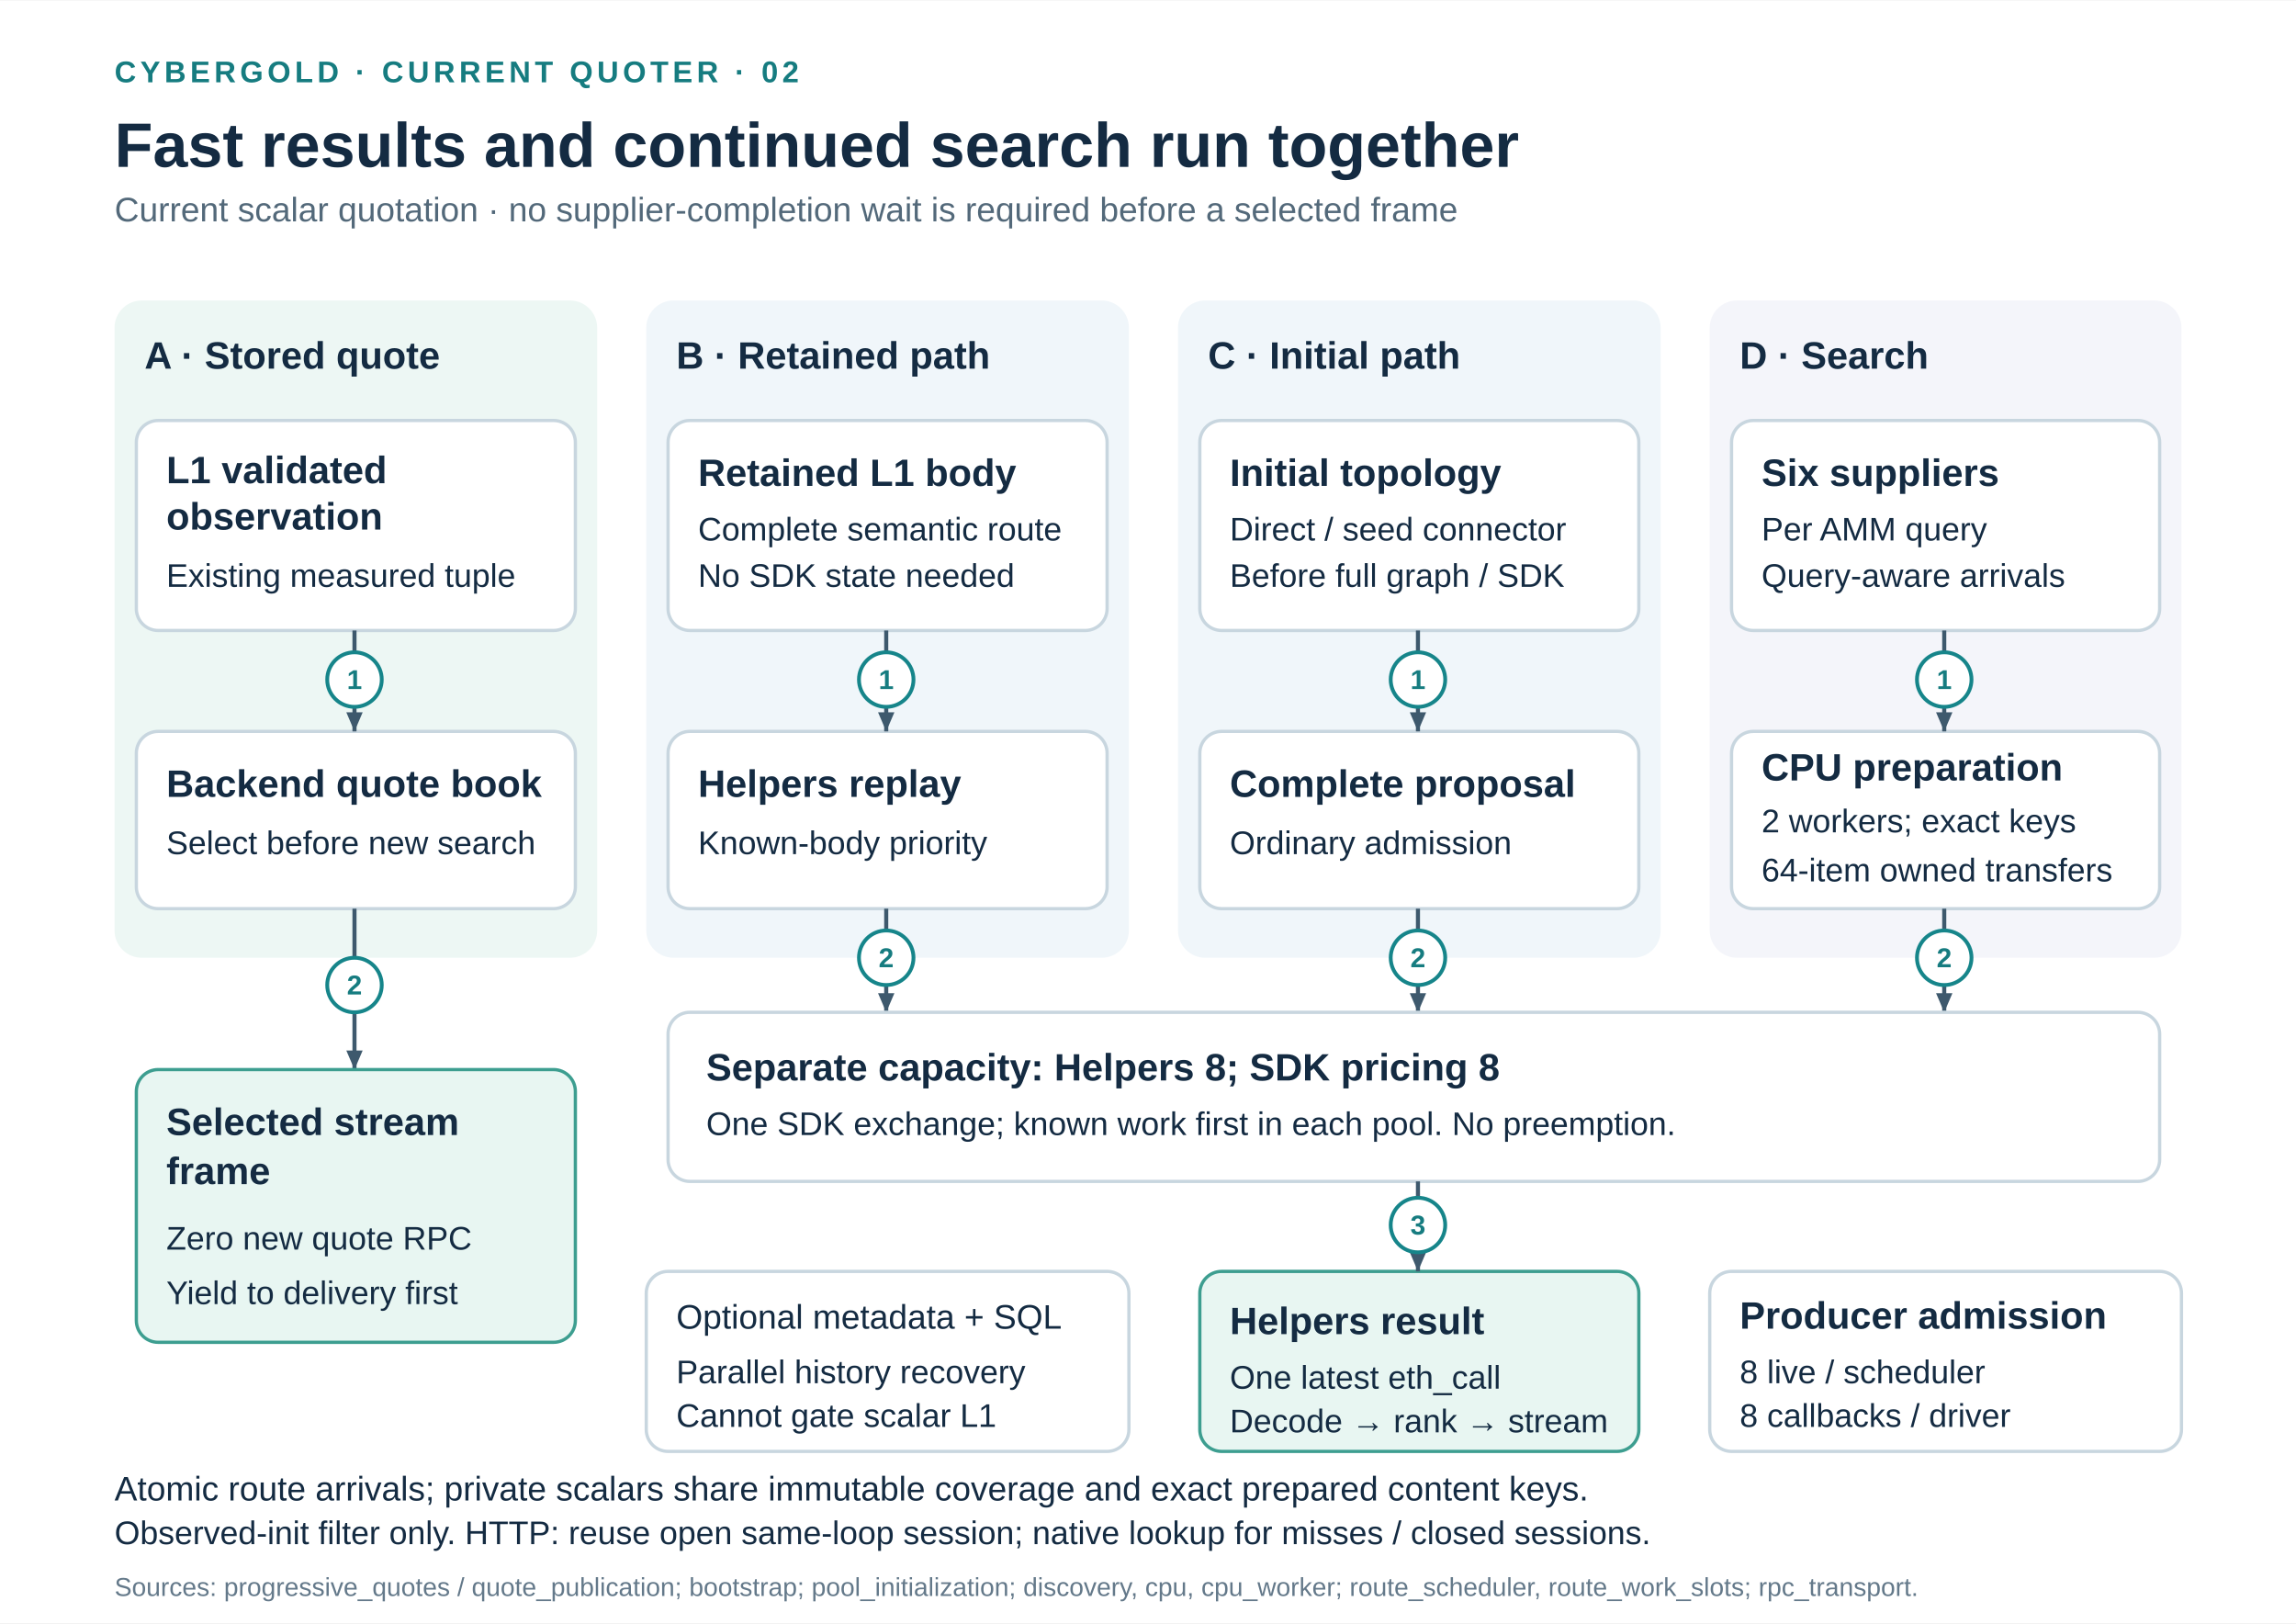
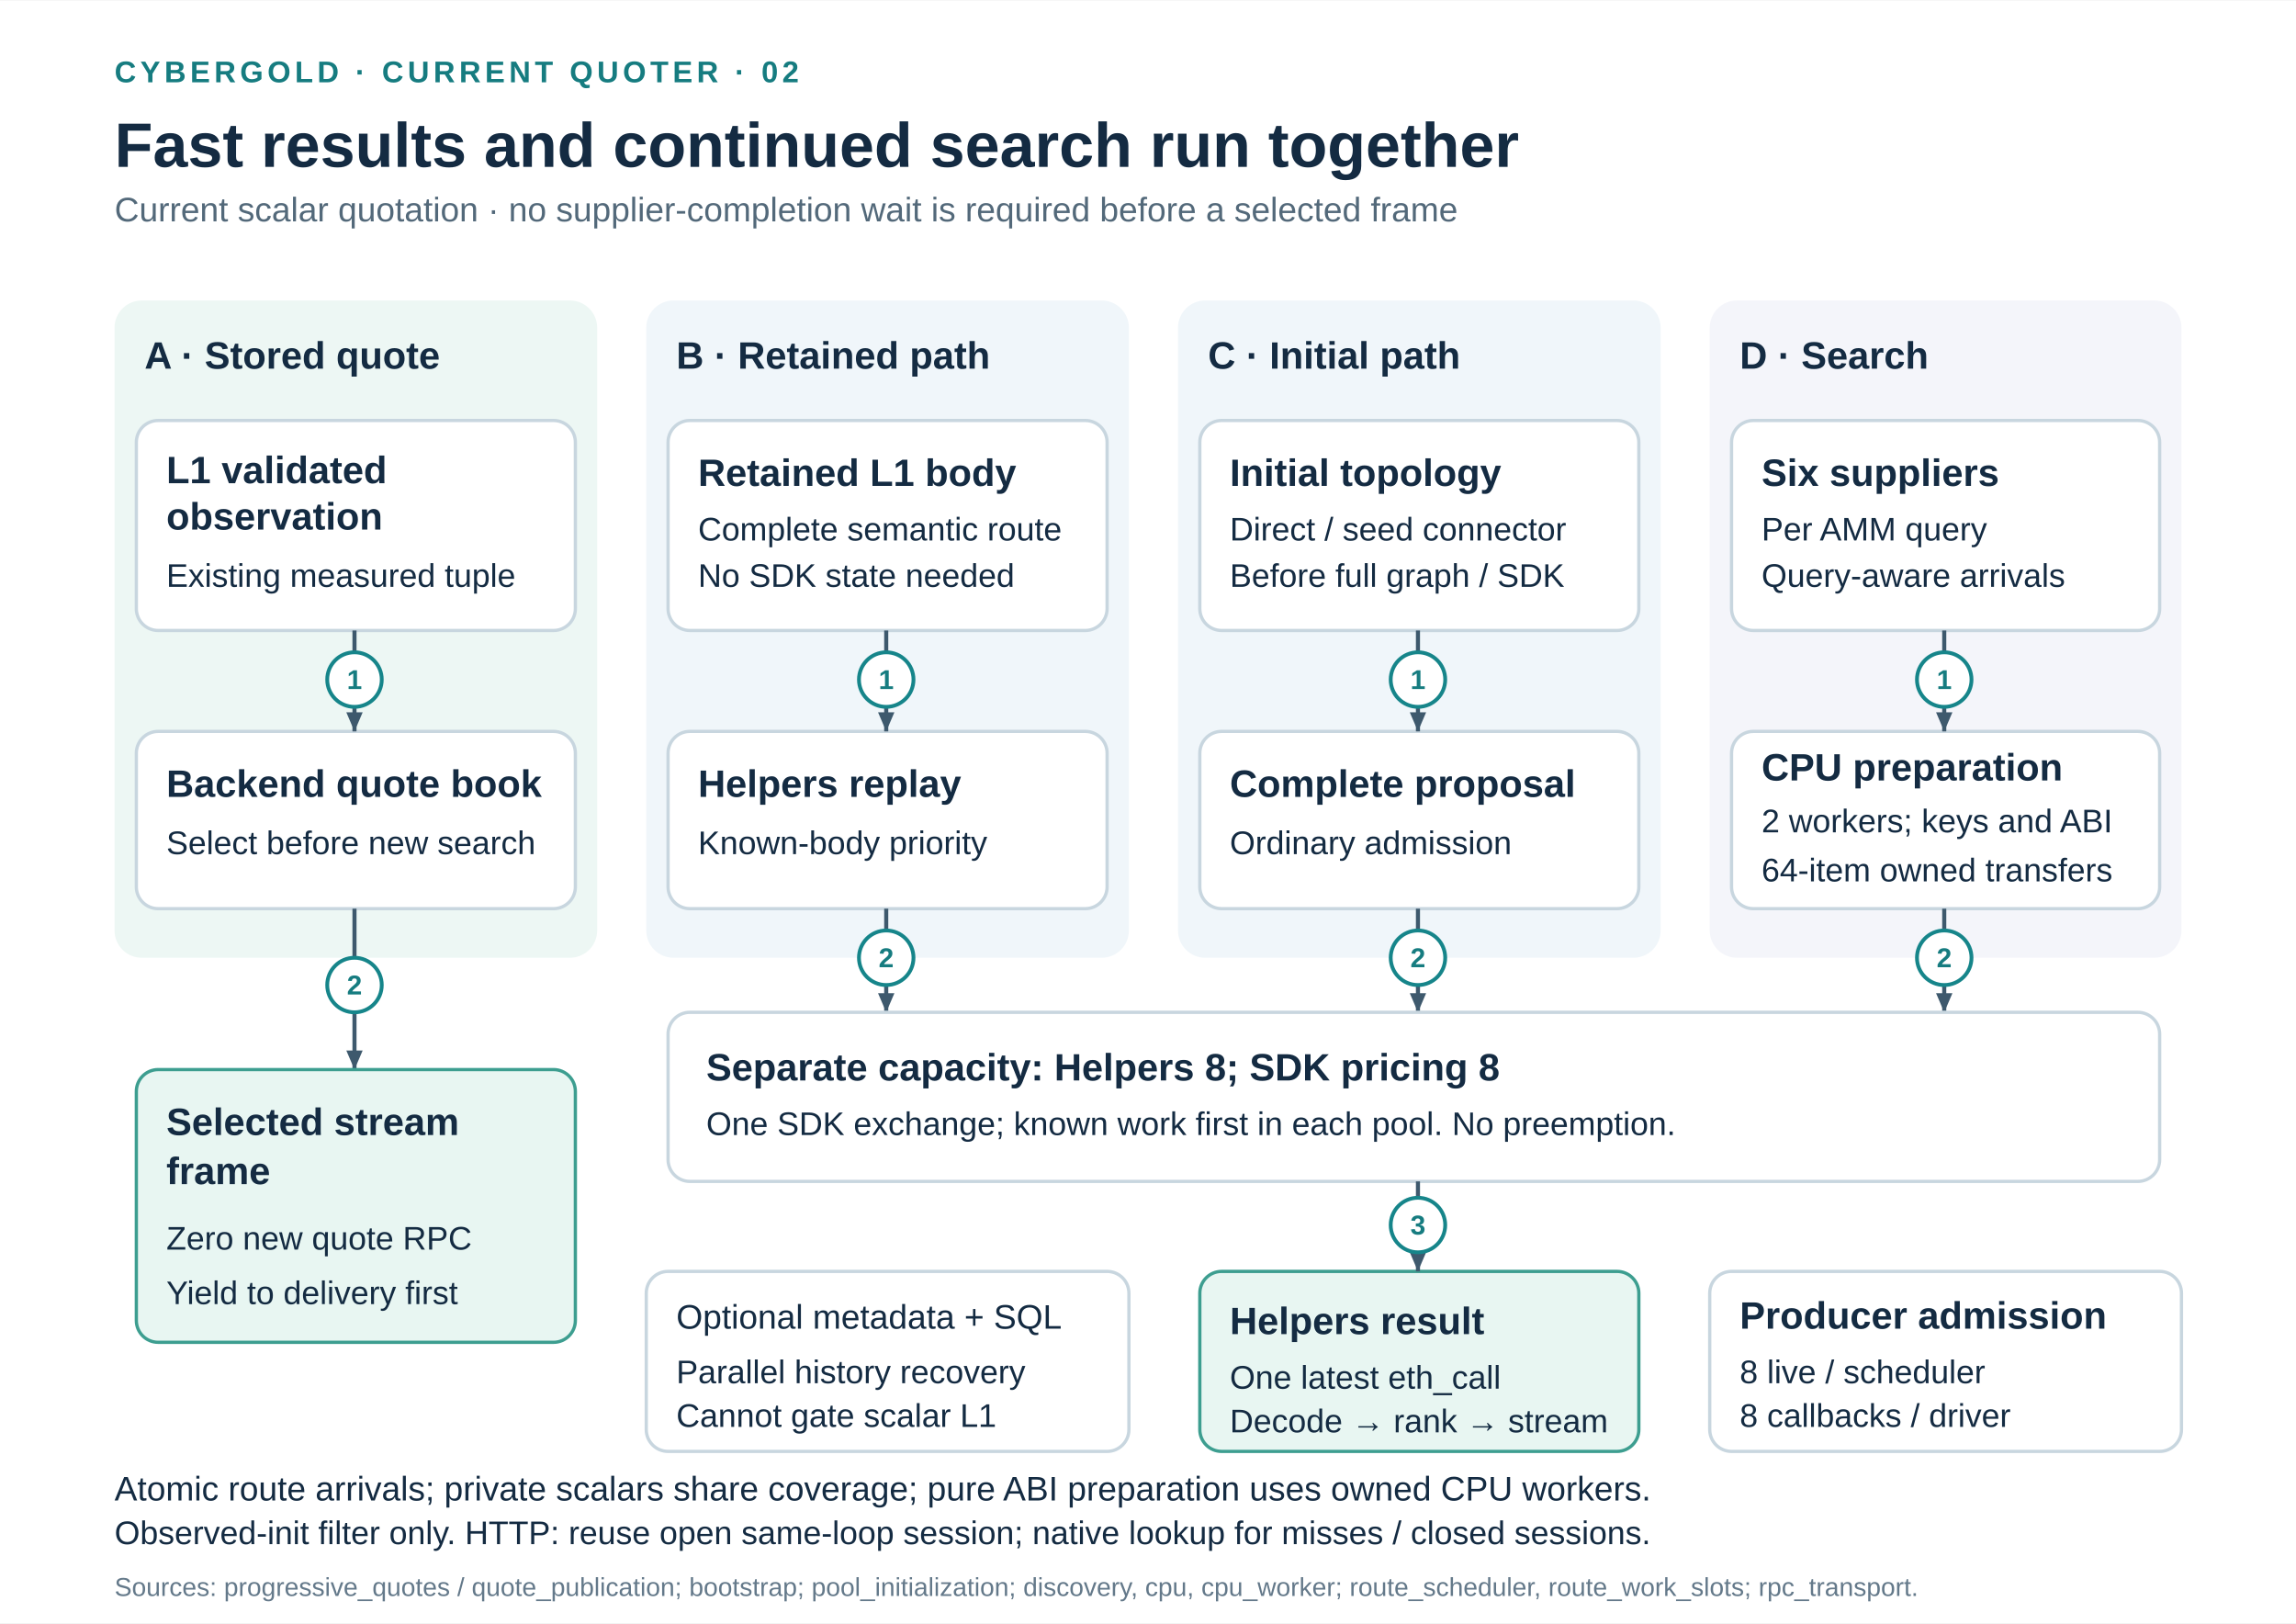
<svg xmlns="http://www.w3.org/2000/svg" width="297mm" height="210mm" viewBox="0 0 842 595" role="img" aria-labelledby="title desc">
  <defs>
    <marker id="arrow" markerWidth="8" markerHeight="8" refX="7" refY="4" orient="auto">
      <path d="M0 0 L8 4 L0 8 Z" fill="#3e596d" />
    </marker>
    <style>
    text{font-family:Arial,Helvetica,sans-serif;fill:#142b42}
    .eyebrow{font-size:11px;font-weight:700;letter-spacing:1.5px;fill:#167c80}
    .title{font-size:23px;font-weight:700}
    .subtitle{font-size:12.5px;fill:#53697a}
    .lane-label{font-size:10px;font-weight:700;letter-spacing:1.2px;fill:#53697a}
    .node{fill:#fff;stroke:#c8d6df;stroke-width:1.2}
    .fresh{fill:#e8f6f2;stroke:#3d9e90;stroke-width:1.2}
    .heading{font-size:14px;font-weight:700}
    .body{font-size:12px}
    .body-large{font-size:12.5px}
    .muted{fill:#53697a}
    .line{fill:none;stroke:#3e596d;stroke-width:1.5}
    .bus{fill:none;stroke:#3e596d;stroke-width:1.5}
    .dashed{fill:none;stroke:#8a9cab;stroke-width:1.3;stroke-dasharray:4 4}
    .step{fill:#fff;stroke:#16858a;stroke-width:1.4}
    .step-text{font-size:10px;font-weight:700;fill:#167c80;text-anchor:middle;dominant-baseline:central}
    .source{font-size:9.5px;fill:#64798a}
  </style>
  </defs>
  <rect width="842" height="595" fill="#fff" />
  <text x="42" y="30" class="eyebrow">CYBERGOLD · CURRENT QUOTER · 02</text>
  <text x="42" y="61" class="title">Fast results and continued search run together</text>
  <text x="42" y="81" class="subtitle">Current scalar quotation · no supplier-completion wait is required before a selected frame</text>
  <rect x="42" y="110" width="177" height="241" rx="10" fill="#edf7f4" />
  <rect x="237" y="110" width="177" height="241" rx="10" fill="#f0f6fa" />
  <rect x="432" y="110" width="177" height="241" rx="10" fill="#f0f6fa" />
  <rect x="627" y="110" width="173" height="241" rx="10" fill="#f4f5fa" />
  <text x="53" y="135" class="heading">A · Stored quote</text>
  <text x="248" y="135" class="heading">B · Retained path</text>
  <text x="443" y="135" class="heading">C · Initial path</text>
  <text x="638" y="135" class="heading">D · Search</text>
  <rect x="50" y="154" width="161" height="77" rx="8" class="node" />
  <text x="61" y="177" class="heading">L1 validated</text>
  <text x="61" y="194" class="heading">observation</text>
  <text x="61" y="215" class="body">Existing measured tuple</text>
  <rect x="245" y="154" width="161" height="77" rx="8" class="node" />
  <text x="256" y="178" class="heading">Retained L1 body</text>
  <text x="256" y="198" class="body">Complete semantic route</text>
  <text x="256" y="215" class="body">No SDK state needed</text>
  <rect x="440" y="154" width="161" height="77" rx="8" class="node" />
  <text x="451" y="178" class="heading">Initial topology</text>
  <text x="451" y="198" class="body">Direct / seed connector</text>
  <text x="451" y="215" class="body">Before full graph / SDK</text>
  <rect x="635" y="154" width="157" height="77" rx="8" class="node" />
  <text x="646" y="178" class="heading">Six suppliers</text>
  <text x="646" y="198" class="body">Per AMM query</text>
  <text x="646" y="215" class="body">Query-aware arrivals</text>
  <rect x="50" y="268" width="161" height="65" rx="8" class="node" />
  <text x="61" y="292" class="heading">Backend quote book</text>
  <text x="61" y="313" class="body">Select before new search</text>
  <rect x="245" y="268" width="161" height="65" rx="8" class="node" />
  <text x="256" y="292" class="heading">Helpers replay</text>
  <text x="256" y="313" class="body">Known-body priority</text>
  <rect x="440" y="268" width="161" height="65" rx="8" class="node" />
  <text x="451" y="292" class="heading">Complete proposal</text>
  <text x="451" y="313" class="body">Ordinary admission</text>
  <rect x="635" y="268" width="157" height="65" rx="8" class="node" />
  <text x="646" y="286" class="heading">CPU preparation</text>
-   <text x="646" y="305" class="body">2 workers; exact keys</text>
+   <text x="646" y="305" class="body">2 workers; keys and ABI</text>
  <text x="646" y="323" class="body">64-item owned transfers</text>
  <path d="M130 231 V268" class="line" />
  <polygon points="130.00,268.00 127.00,261.00 133.00,261.00" fill="#3e596d" />
  <circle cx="130" cy="249" r="10" class="step" />
  <text x="130" y="249" class="step-text">1</text>
  <path d="M325 231 V268" class="line" />
  <polygon points="325.00,268.00 322.00,261.00 328.00,261.00" fill="#3e596d" />
  <circle cx="325" cy="249" r="10" class="step" />
  <text x="325" y="249" class="step-text">1</text>
  <path d="M520 231 V268" class="line" />
  <polygon points="520.00,268.00 517.00,261.00 523.00,261.00" fill="#3e596d" />
  <circle cx="520" cy="249" r="10" class="step" />
  <text x="520" y="249" class="step-text">1</text>
  <path d="M713 231 V268" class="line" />
  <polygon points="713.00,268.00 710.00,261.00 716.00,261.00" fill="#3e596d" />
  <circle cx="713" cy="249" r="10" class="step" />
  <text x="713" y="249" class="step-text">1</text>
  <path d="M130 333 V392" class="line" />
  <polygon points="130.00,392.00 127.00,385.00 133.00,385.00" fill="#3e596d" />
  <circle cx="130" cy="361" r="10" class="step" />
  <text x="130" y="361" class="step-text">2</text>
  <path d="M325 333 V371" class="line" />
  <polygon points="325.00,371.00 322.00,364.00 328.00,364.00" fill="#3e596d" />
  <circle cx="325" cy="351" r="10" class="step" />
  <text x="325" y="351" class="step-text">2</text>
  <path d="M520 333 V371" class="line" />
  <polygon points="520.00,371.00 517.00,364.00 523.00,364.00" fill="#3e596d" />
  <circle cx="520" cy="351" r="10" class="step" />
  <text x="520" y="351" class="step-text">2</text>
  <path d="M713 333 V371" class="line" />
  <polygon points="713.00,371.00 710.00,364.00 716.00,364.00" fill="#3e596d" />
  <circle cx="713" cy="351" r="10" class="step" />
  <text x="713" y="351" class="step-text">2</text>
  <rect x="245" y="371" width="547" height="62" rx="8" class="node" />
  <text x="259" y="396" class="heading">Separate capacity: Helpers 8; SDK pricing 8</text>
  <text x="259" y="416" class="body">One SDK exchange; known work first in each pool. No preemption.</text>
  <rect x="50" y="392" width="161" height="100" rx="8" class="fresh" />
  <text x="61" y="416" class="heading">Selected stream</text>
  <text x="61" y="434" class="heading">frame</text>
  <text x="61" y="458" class="body">Zero new quote RPC</text>
  <text x="61" y="478" class="body">Yield to delivery first</text>
  <rect x="440" y="466" width="161" height="66" rx="8" class="fresh" />
  <text x="451" y="489" class="heading">Helpers result</text>
  <text x="451" y="509" class="body">One latest eth_call</text>
  <text x="451" y="525" class="body">Decode → rank → stream</text>
  <path d="M520 433 V466" class="line" />
  <polygon points="520.00,466.00 517.00,459.00 523.00,459.00" fill="#3e596d" />
  <circle cx="520" cy="449" r="10" class="step" />
  <text x="520" y="449" class="step-text">3</text>
  <rect x="237" y="466" width="177" height="66" rx="8" class="node" />
  <text x="248" y="487" class="body-large">Optional metadata + SQL</text>
  <text x="248" y="507" class="body">Parallel history recovery</text>
  <text x="248" y="523" class="body">Cannot gate scalar L1</text>
  <rect x="627" y="466" width="173" height="66" rx="8" class="node" />
  <text x="638" y="487" class="heading">Producer admission</text>
  <text x="638" y="507" class="body">8 live / scheduler</text>
  <text x="638" y="523" class="body">8 callbacks / driver</text>
-   <text x="42" y="550" class="body-large">Atomic route arrivals; private scalars share immutable coverage and exact prepared content keys.</text>
+   <text x="42" y="550" class="body-large">Atomic route arrivals; private scalars share coverage; pure ABI preparation uses owned CPU workers.</text>
  <text x="42" y="566" class="body">Observed-init filter only. HTTP: reuse open same-loop session; native lookup for misses / closed sessions.</text>
  <text x="42" y="585" class="source">Sources: progressive_quotes / quote_publication; bootstrap; pool_initialization; discovery, cpu, cpu_worker; route_scheduler, route_work_slots; rpc_transport.</text>
</svg>
